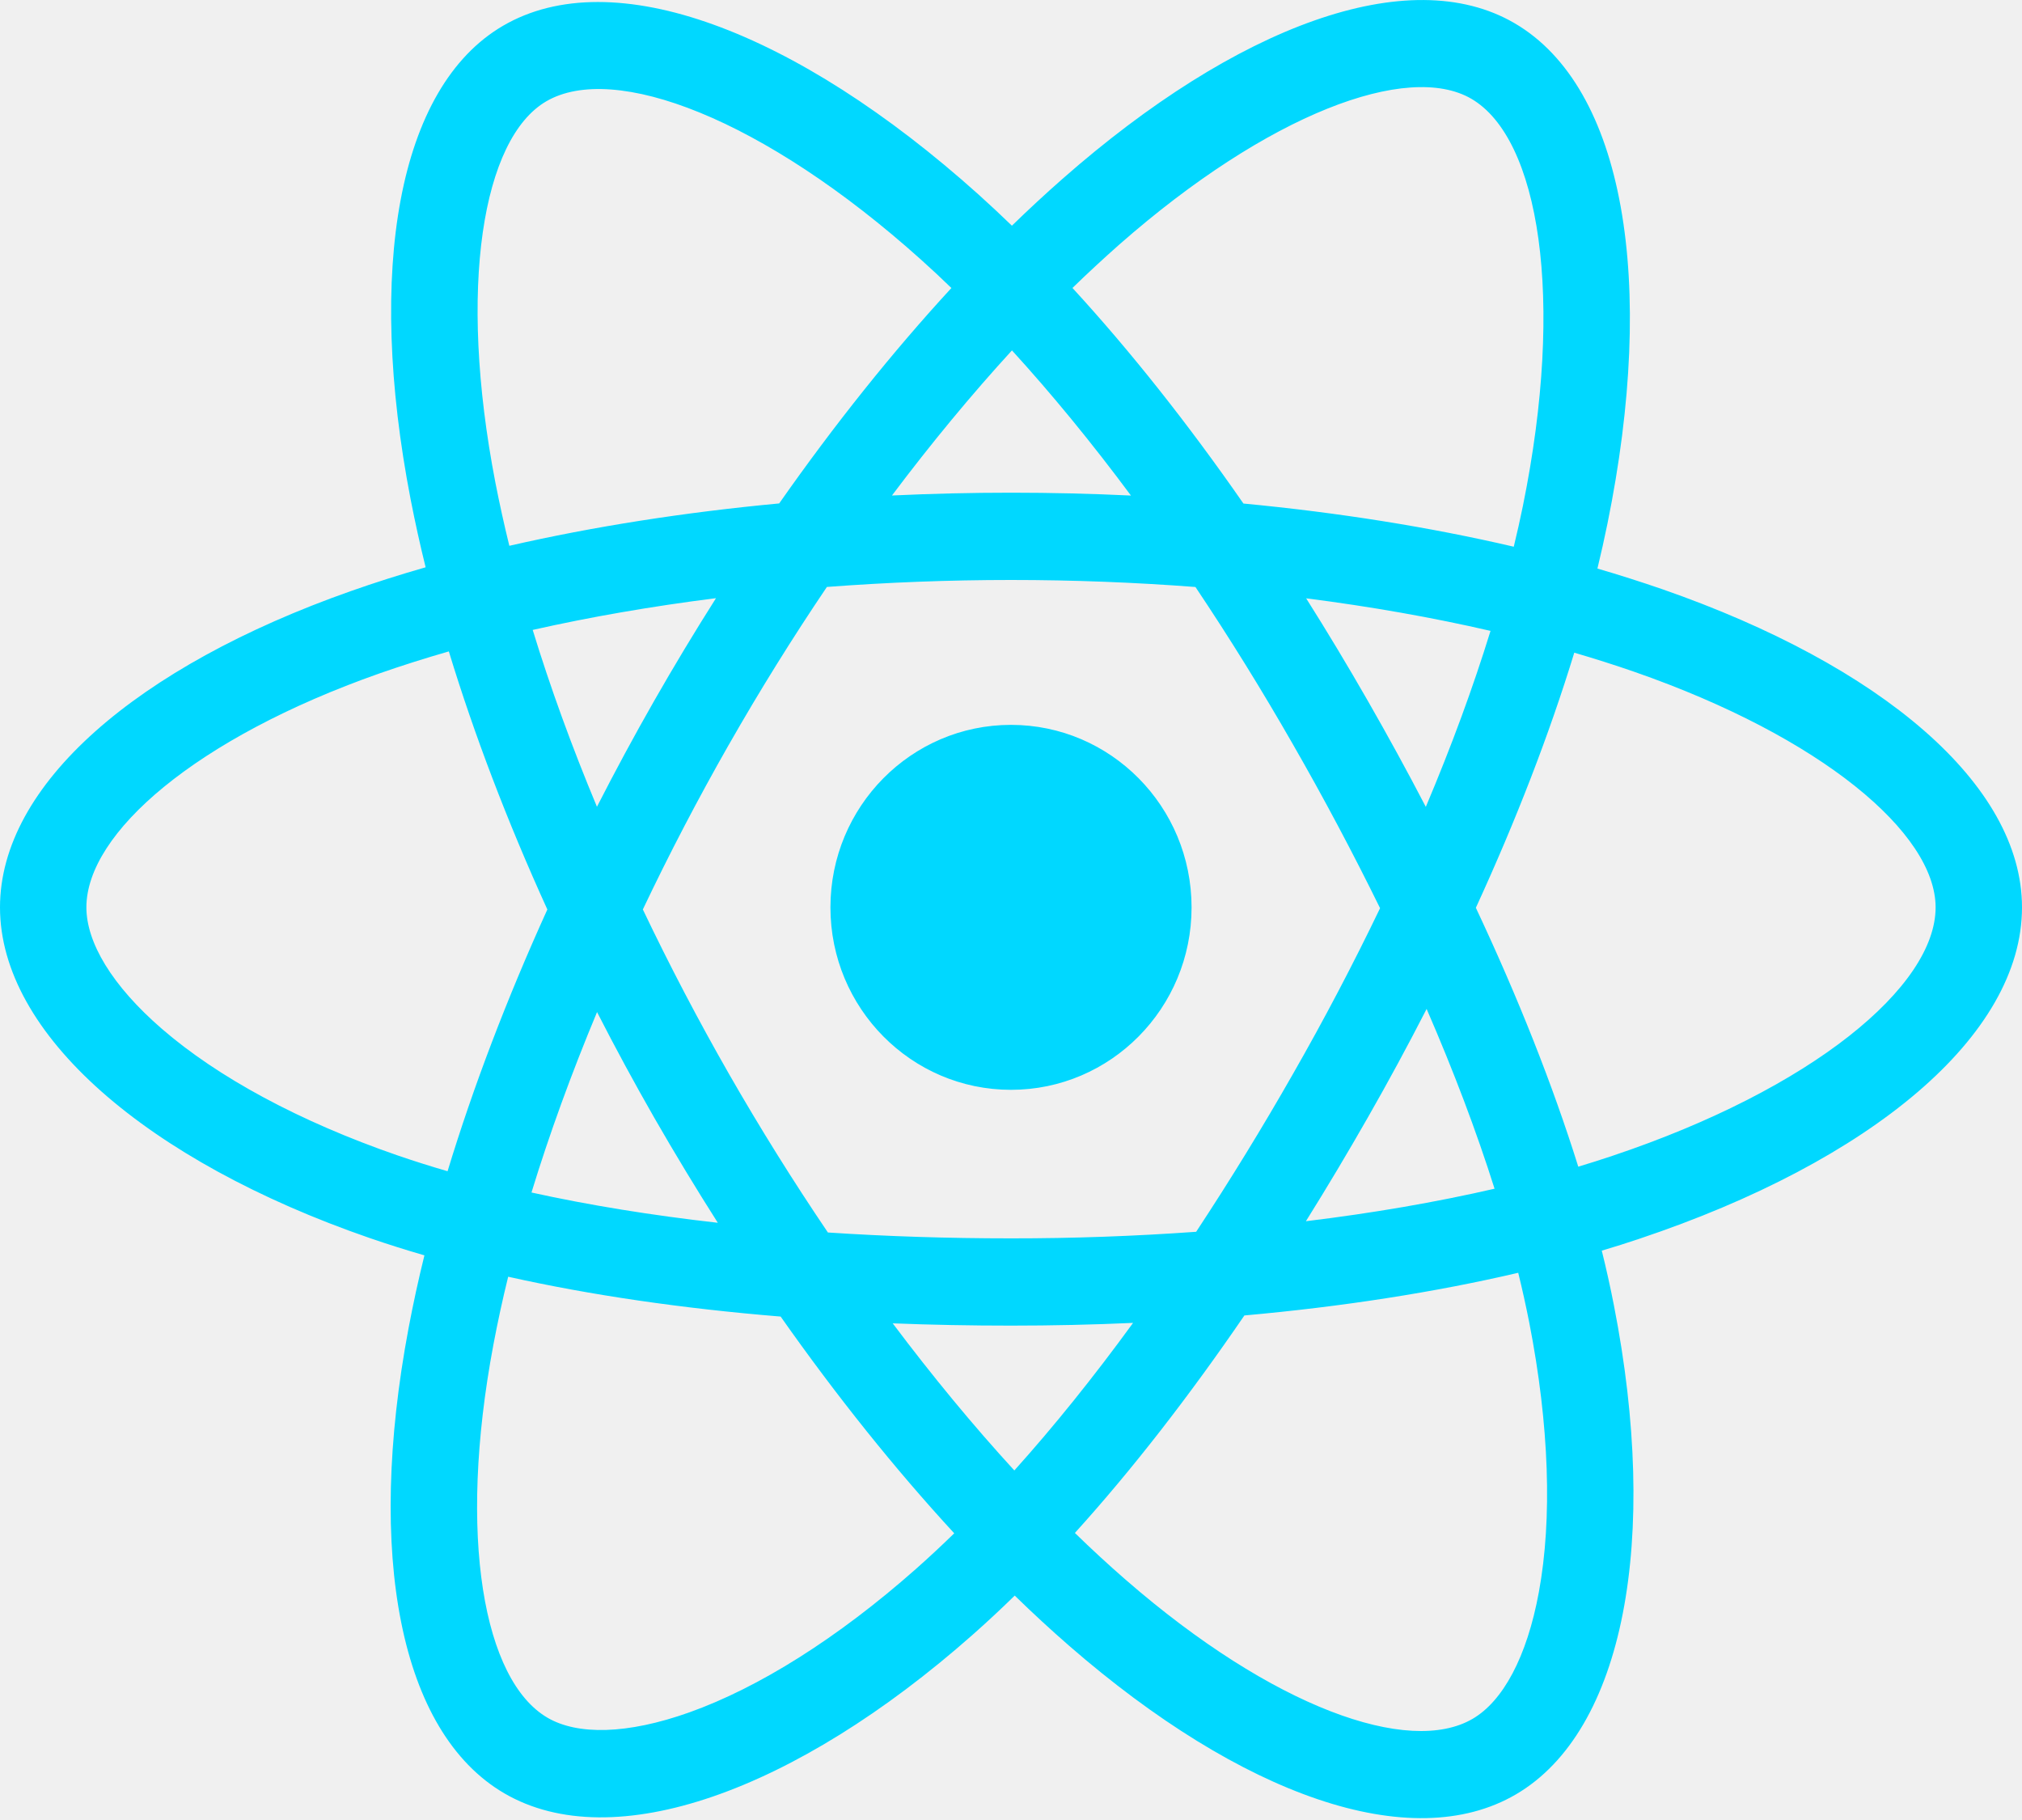
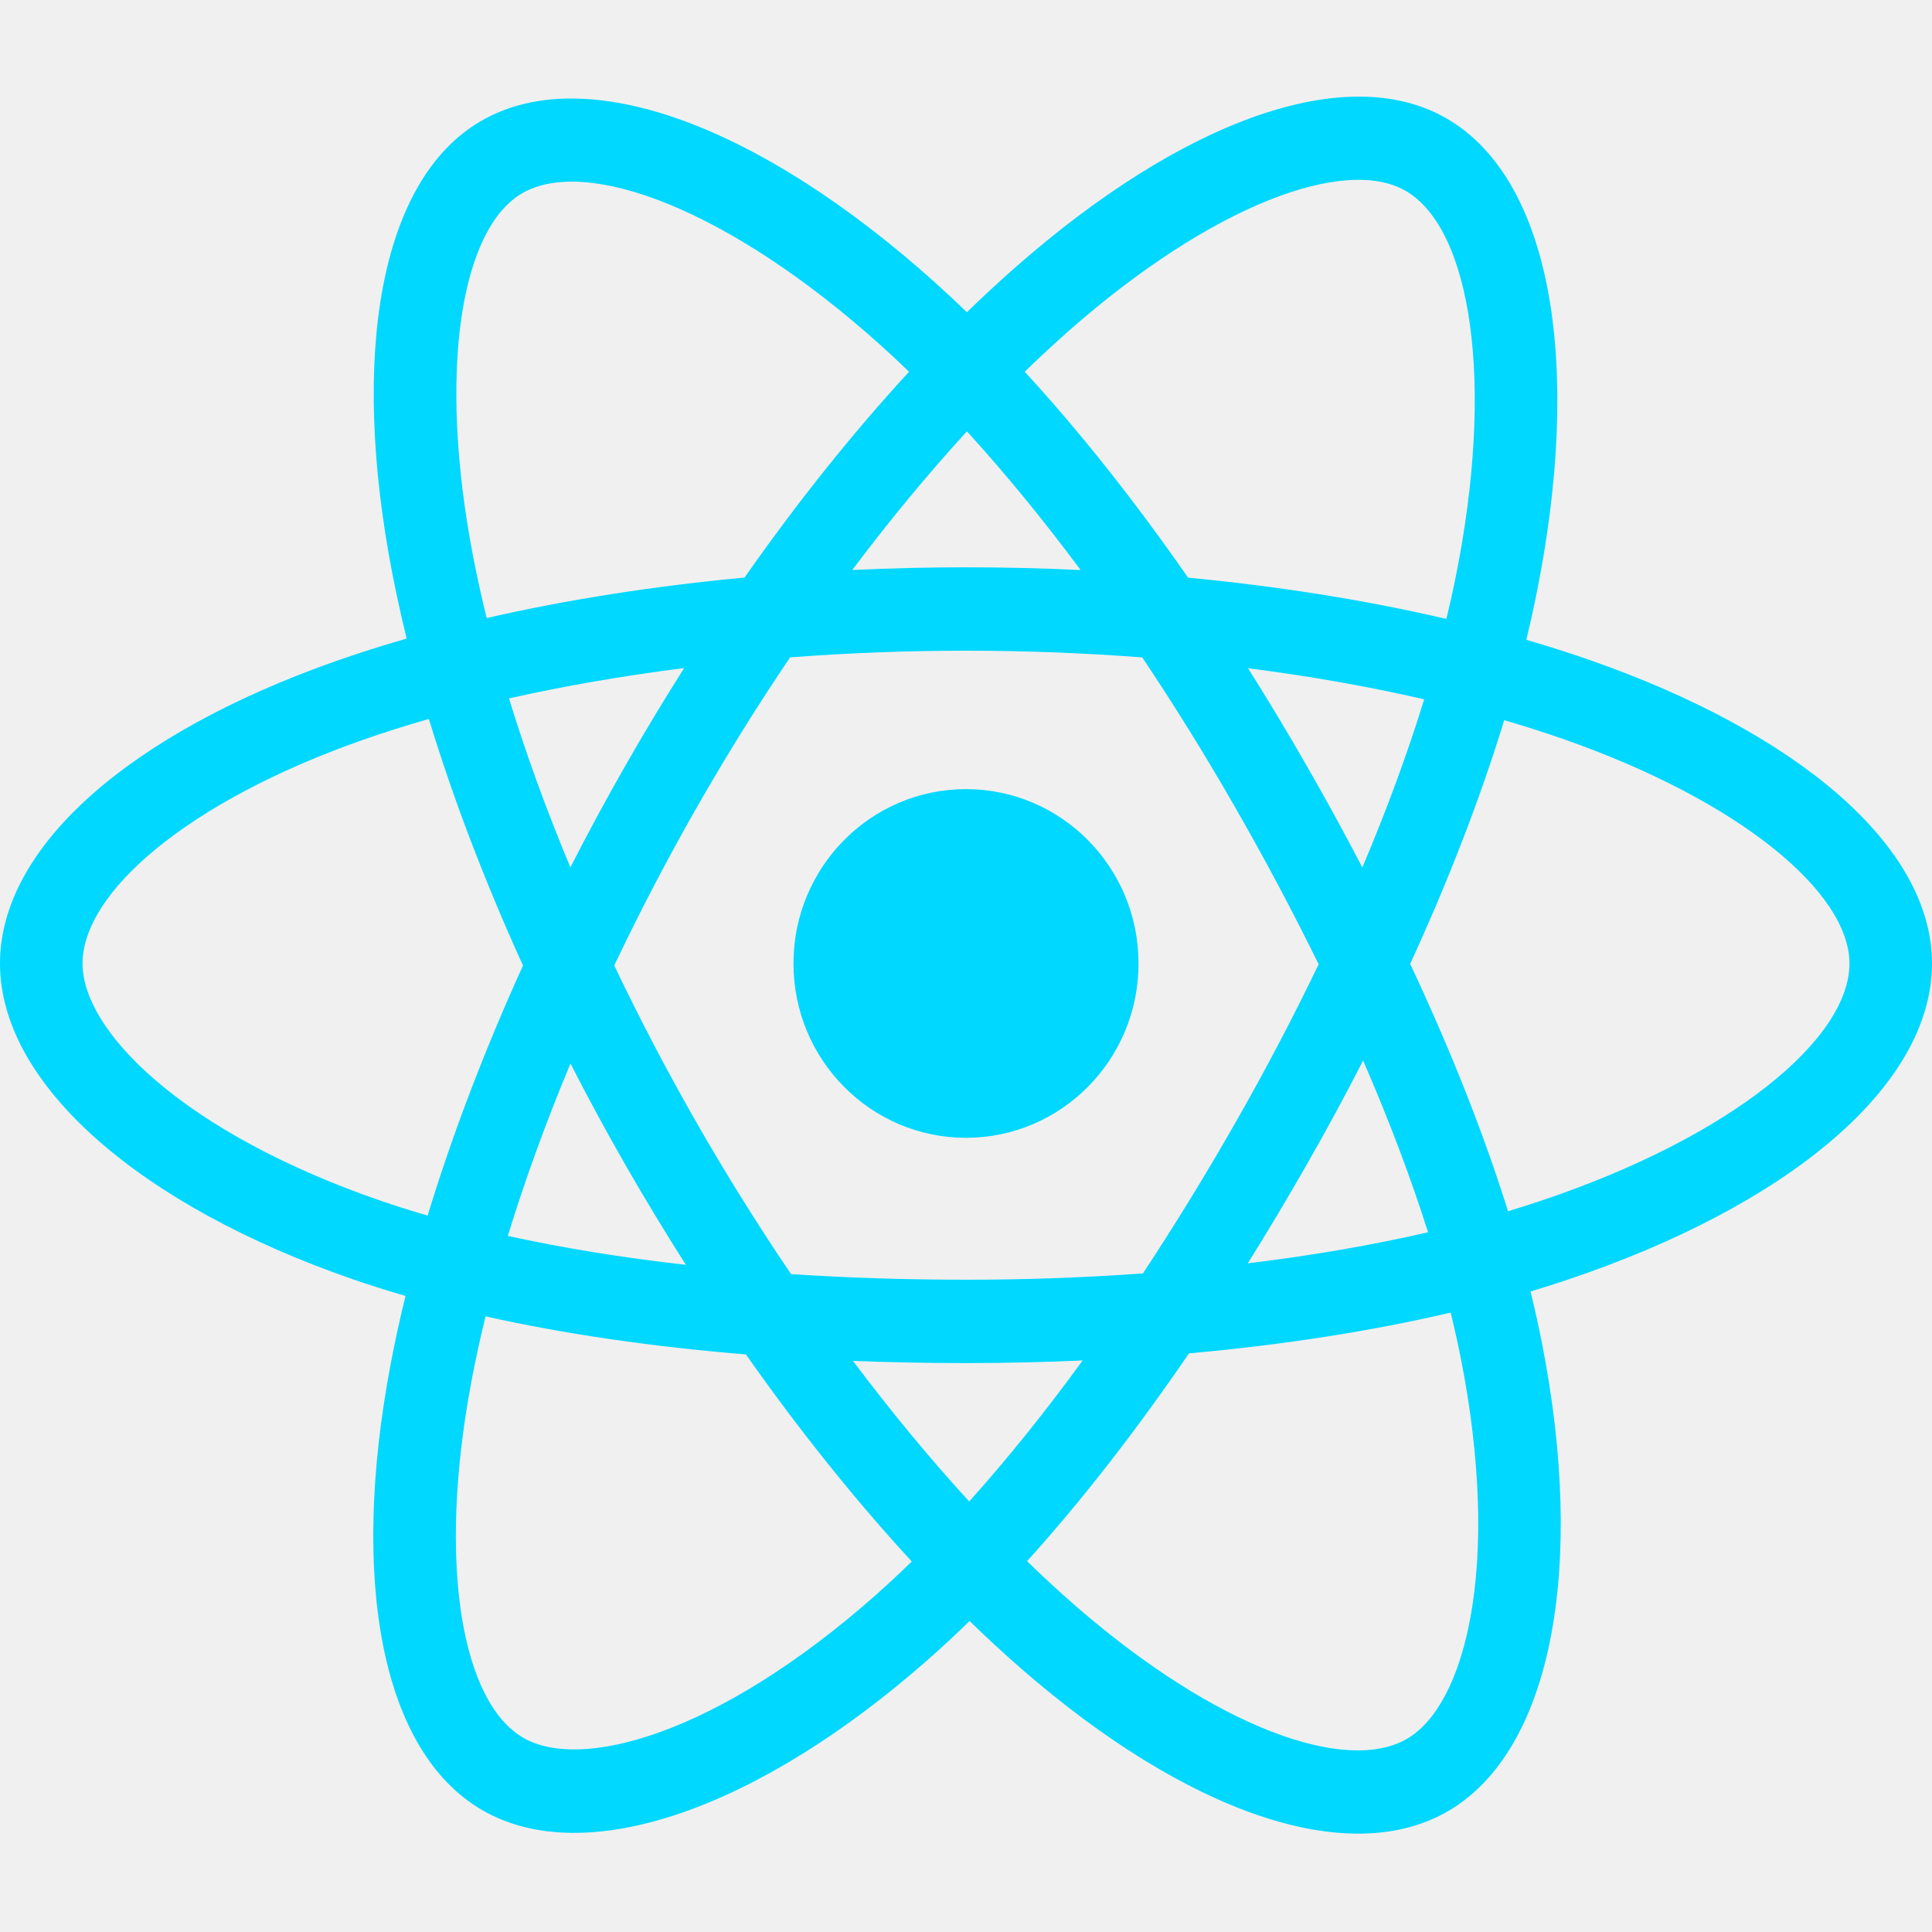
- <svg xmlns="http://www.w3.org/2000/svg" width="40" height="36" viewBox="0 0 40 36" fill="none">
-   <g clip-path="url(#clip0_406_114)">
-     <path d="M32.888 11.656C32.462 11.509 32.033 11.372 31.601 11.246C31.673 10.947 31.74 10.65 31.799 10.359C32.774 5.578 32.137 1.726 29.96 0.458C27.874 -0.758 24.461 0.51 21.015 3.541C20.675 3.84 20.343 4.148 20.018 4.464C19.801 4.254 19.58 4.048 19.356 3.846C15.744 0.605 12.123 -0.761 9.949 0.511C7.864 1.73 7.247 5.351 8.124 9.882C8.212 10.331 8.31 10.778 8.42 11.221C7.907 11.368 7.413 11.525 6.94 11.692C2.705 13.184 0 15.522 0 17.948C0 20.453 2.903 22.965 7.314 24.489C7.672 24.612 8.033 24.726 8.396 24.831C8.278 25.308 8.173 25.79 8.082 26.273C7.245 30.726 7.898 34.261 9.978 35.473C12.125 36.725 15.729 35.439 19.239 32.338C19.524 32.086 19.802 31.827 20.074 31.561C20.425 31.904 20.785 32.236 21.155 32.558C24.555 35.514 27.912 36.708 29.989 35.493C32.135 34.237 32.832 30.439 31.927 25.819C31.856 25.457 31.776 25.096 31.687 24.738C31.94 24.663 32.189 24.585 32.431 24.503C37.016 22.968 40 20.486 40 17.948C40 15.513 37.208 13.159 32.888 11.656ZM31.893 22.864C31.675 22.938 31.45 23.008 31.222 23.077C30.715 21.457 30.032 19.735 29.196 17.956C29.994 16.219 30.651 14.519 31.143 12.91C31.552 13.03 31.949 13.156 32.332 13.289C36.033 14.577 38.291 16.481 38.291 17.948C38.291 19.51 35.853 21.539 31.893 22.864ZM30.251 26.154C30.651 28.197 30.708 30.045 30.443 31.489C30.205 32.787 29.726 33.652 29.133 33.998C27.873 34.736 25.177 33.777 22.27 31.249C21.926 30.95 21.59 30.64 21.264 30.322C22.391 29.077 23.517 27.628 24.617 26.02C26.55 25.847 28.377 25.563 30.034 25.176C30.114 25.5 30.186 25.826 30.251 26.154ZM13.637 33.871C12.405 34.31 11.424 34.323 10.831 33.977C9.57 33.242 9.045 30.403 9.761 26.596C9.846 26.146 9.943 25.698 10.053 25.254C11.691 25.62 13.505 25.883 15.443 26.042C16.55 27.616 17.709 29.062 18.877 30.329C18.628 30.572 18.374 30.808 18.115 31.038C16.563 32.409 15.008 33.382 13.637 33.871ZM7.867 22.855C5.917 22.181 4.306 21.306 3.202 20.35C2.21 19.492 1.709 18.639 1.709 17.948C1.709 16.476 3.88 14.598 7.502 13.322C7.942 13.168 8.402 13.022 8.879 12.885C9.38 14.53 10.036 16.25 10.828 17.99C10.026 19.755 9.36 21.503 8.854 23.167C8.523 23.071 8.194 22.967 7.867 22.855ZM9.801 9.551C9.05 5.669 9.549 2.74 10.805 2.005C12.143 1.222 15.102 2.338 18.221 5.137C18.425 5.32 18.625 5.506 18.821 5.697C17.659 6.958 16.511 8.393 15.414 9.958C13.533 10.134 11.732 10.417 10.076 10.796C9.974 10.383 9.883 9.968 9.801 9.551V9.551ZM27.055 13.856C26.664 13.174 26.259 12.5 25.839 11.835C27.115 11.998 28.338 12.214 29.486 12.479C29.142 13.595 28.712 14.763 28.206 15.96C27.837 15.251 27.453 14.55 27.055 13.856ZM20.019 6.931C20.807 7.794 21.597 8.757 22.373 9.802C20.798 9.727 19.221 9.727 17.645 9.801C18.423 8.766 19.219 7.804 20.019 6.931ZM12.938 13.868C12.545 14.556 12.169 15.253 11.809 15.958C11.311 14.766 10.885 13.593 10.538 12.46C11.679 12.203 12.896 11.992 14.164 11.832C13.74 12.501 13.331 13.179 12.938 13.868V13.868ZM14.2 24.187C12.89 24.039 11.655 23.839 10.514 23.588C10.867 22.435 11.302 21.238 11.811 20.019C12.172 20.726 12.55 21.423 12.944 22.111C13.35 22.818 13.77 23.511 14.2 24.187ZM20.066 29.086C19.256 28.203 18.449 27.226 17.66 26.176C18.426 26.206 19.206 26.221 20 26.221C20.815 26.221 21.621 26.203 22.415 26.167C21.636 27.237 20.849 28.215 20.066 29.086ZM28.222 19.957C28.757 21.189 29.208 22.38 29.566 23.513C28.406 23.78 27.154 23.996 25.834 24.156C26.257 23.479 26.666 22.793 27.062 22.099C27.465 21.394 27.851 20.68 28.222 19.957ZM25.582 21.236C24.976 22.3 24.336 23.343 23.663 24.365C22.444 24.452 21.222 24.496 20 24.495C18.755 24.495 17.544 24.456 16.378 24.379C15.688 23.36 15.036 22.315 14.423 21.246H14.423C13.814 20.182 13.245 19.096 12.717 17.989C13.243 16.882 13.811 15.795 14.418 14.73L14.418 14.731C15.025 13.666 15.672 12.625 16.358 11.61C17.547 11.52 18.767 11.472 20 11.472H20C21.238 11.472 22.46 11.52 23.649 11.611C24.328 12.625 24.97 13.662 25.576 14.721C26.186 15.783 26.761 16.865 27.301 17.964C26.767 19.075 26.193 20.167 25.582 21.236ZM29.107 1.954C30.446 2.734 30.967 5.882 30.126 10.01C30.072 10.274 30.012 10.542 29.946 10.814C28.286 10.427 26.484 10.139 24.598 9.96C23.499 8.378 22.36 6.941 21.216 5.696C21.516 5.404 21.823 5.12 22.136 4.843C25.09 2.246 27.849 1.221 29.107 1.954ZM20 14.338C21.973 14.338 23.572 15.954 23.572 17.948C23.572 19.941 21.973 21.557 20 21.557C18.027 21.557 16.428 19.941 16.428 17.948C16.428 15.954 18.027 14.338 20 14.338Z" fill="#00D8FF" />
-   </g>
-   <defs>
-     <clipPath id="clip0_406_114">
-       <rect width="40" height="36" fill="white" />
-     </clipPath>
-   </defs>
+ <svg xmlns="http://www.w3.org/2000/svg" width="34" height="34" viewBox="0 0 40 36" fill="none">
+   <path d="M32.888 11.656C32.462 11.509 32.033 11.372 31.601 11.246C31.673 10.947 31.74 10.65 31.799 10.359C32.774 5.578 32.137 1.726 29.96 0.458C27.874 -0.758 24.461 0.51 21.015 3.541C20.675 3.84 20.343 4.148 20.018 4.464C19.801 4.254 19.58 4.048 19.356 3.846C15.744 0.605 12.123 -0.761 9.949 0.511C7.864 1.73 7.247 5.351 8.124 9.882C8.212 10.331 8.31 10.778 8.42 11.221C7.907 11.368 7.413 11.525 6.94 11.692C2.705 13.184 0 15.522 0 17.948C0 20.453 2.903 22.965 7.314 24.489C7.672 24.612 8.033 24.726 8.396 24.831C8.278 25.308 8.173 25.79 8.082 26.273C7.245 30.726 7.898 34.261 9.978 35.473C12.125 36.725 15.729 35.439 19.239 32.338C19.524 32.086 19.802 31.827 20.074 31.561C20.425 31.904 20.785 32.236 21.155 32.558C24.555 35.514 27.912 36.708 29.989 35.493C32.135 34.237 32.832 30.439 31.927 25.819C31.856 25.457 31.776 25.096 31.687 24.738C31.94 24.663 32.189 24.585 32.431 24.503C37.016 22.968 40 20.486 40 17.948C40 15.513 37.208 13.159 32.888 11.656V11.656ZM31.893 22.864C31.675 22.938 31.45 23.008 31.222 23.077C30.715 21.457 30.032 19.735 29.196 17.956C29.994 16.219 30.651 14.519 31.143 12.91C31.552 13.03 31.949 13.156 32.332 13.289C36.033 14.577 38.291 16.481 38.291 17.948C38.291 19.51 35.853 21.539 31.893 22.864V22.864ZM30.251 26.154C30.651 28.197 30.708 30.045 30.443 31.489C30.205 32.787 29.726 33.652 29.133 33.998C27.873 34.736 25.177 33.777 22.27 31.249C21.926 30.95 21.59 30.64 21.264 30.322C22.391 29.077 23.517 27.628 24.617 26.02C26.55 25.847 28.377 25.563 30.034 25.176C30.114 25.5 30.186 25.826 30.251 26.154V26.154ZM13.637 33.871C12.405 34.31 11.424 34.323 10.831 33.977C9.57 33.242 9.045 30.403 9.761 26.596C9.846 26.146 9.943 25.698 10.053 25.254C11.691 25.62 13.505 25.883 15.443 26.042C16.55 27.616 17.709 29.062 18.877 30.329C18.628 30.572 18.374 30.808 18.115 31.038C16.563 32.409 15.008 33.382 13.637 33.871V33.871ZM7.867 22.855C5.917 22.181 4.306 21.306 3.202 20.35C2.21 19.492 1.709 18.639 1.709 17.948C1.709 16.476 3.88 14.598 7.502 13.322C7.942 13.168 8.402 13.022 8.879 12.885C9.38 14.53 10.036 16.25 10.828 17.99C10.026 19.755 9.36 21.503 8.854 23.167C8.523 23.071 8.194 22.967 7.867 22.855V22.855ZM9.801 9.551C9.05 5.669 9.549 2.74 10.805 2.005C12.143 1.222 15.102 2.338 18.221 5.137C18.425 5.32 18.625 5.506 18.821 5.697C17.659 6.958 16.511 8.393 15.414 9.958C13.533 10.134 11.732 10.417 10.076 10.796C9.974 10.383 9.883 9.968 9.801 9.551V9.551ZM27.055 13.856C26.664 13.174 26.259 12.5 25.839 11.835C27.115 11.998 28.338 12.214 29.486 12.479C29.142 13.595 28.712 14.763 28.206 15.96C27.837 15.251 27.453 14.55 27.055 13.856V13.856ZM20.019 6.931C20.807 7.794 21.597 8.757 22.373 9.802C20.798 9.727 19.221 9.727 17.645 9.801C18.423 8.766 19.219 7.804 20.019 6.931ZM12.938 13.868C12.545 14.556 12.169 15.253 11.809 15.958C11.311 14.766 10.885 13.593 10.538 12.46C11.679 12.203 12.896 11.992 14.164 11.832C13.74 12.501 13.331 13.179 12.938 13.868V13.868ZM14.2 24.187C12.89 24.039 11.655 23.839 10.514 23.588C10.867 22.435 11.302 21.238 11.811 20.019C12.172 20.726 12.55 21.423 12.944 22.111C13.35 22.818 13.77 23.511 14.2 24.187ZM20.066 29.086C19.256 28.203 18.449 27.226 17.66 26.176C18.426 26.206 19.206 26.221 20 26.221C20.815 26.221 21.621 26.203 22.415 26.167C21.636 27.237 20.849 28.215 20.066 29.086ZM28.222 19.957C28.757 21.189 29.208 22.38 29.566 23.513C28.406 23.78 27.154 23.996 25.834 24.156C26.257 23.479 26.666 22.793 27.062 22.099C27.465 21.394 27.851 20.68 28.222 19.957V19.957ZM25.582 21.236C24.976 22.3 24.336 23.343 23.663 24.365C22.444 24.452 21.222 24.496 20 24.495C18.755 24.495 17.544 24.456 16.378 24.379C15.688 23.36 15.036 22.315 14.423 21.246H14.423C13.814 20.182 13.245 19.096 12.717 17.989C13.243 16.882 13.811 15.795 14.418 14.73L14.418 14.731C15.025 13.666 15.672 12.625 16.358 11.61C17.547 11.52 18.767 11.472 20 11.472H20C21.238 11.472 22.46 11.52 23.649 11.611C24.328 12.625 24.97 13.662 25.576 14.721C26.186 15.783 26.761 16.865 27.301 17.964C26.767 19.075 26.193 20.167 25.582 21.236V21.236ZM29.107 1.954C30.446 2.734 30.967 5.882 30.126 10.01C30.072 10.274 30.012 10.542 29.946 10.814C28.286 10.427 26.484 10.139 24.598 9.96C23.499 8.378 22.36 6.941 21.216 5.696C21.516 5.404 21.823 5.12 22.136 4.843C25.09 2.246 27.849 1.221 29.107 1.954V1.954ZM20 14.338C21.973 14.338 23.572 15.954 23.572 17.948C23.572 19.941 21.973 21.557 20 21.557C18.027 21.557 16.428 19.941 16.428 17.948C16.428 15.954 18.027 14.338 20 14.338V14.338Z" fill="#00D8FF" />
</svg>
